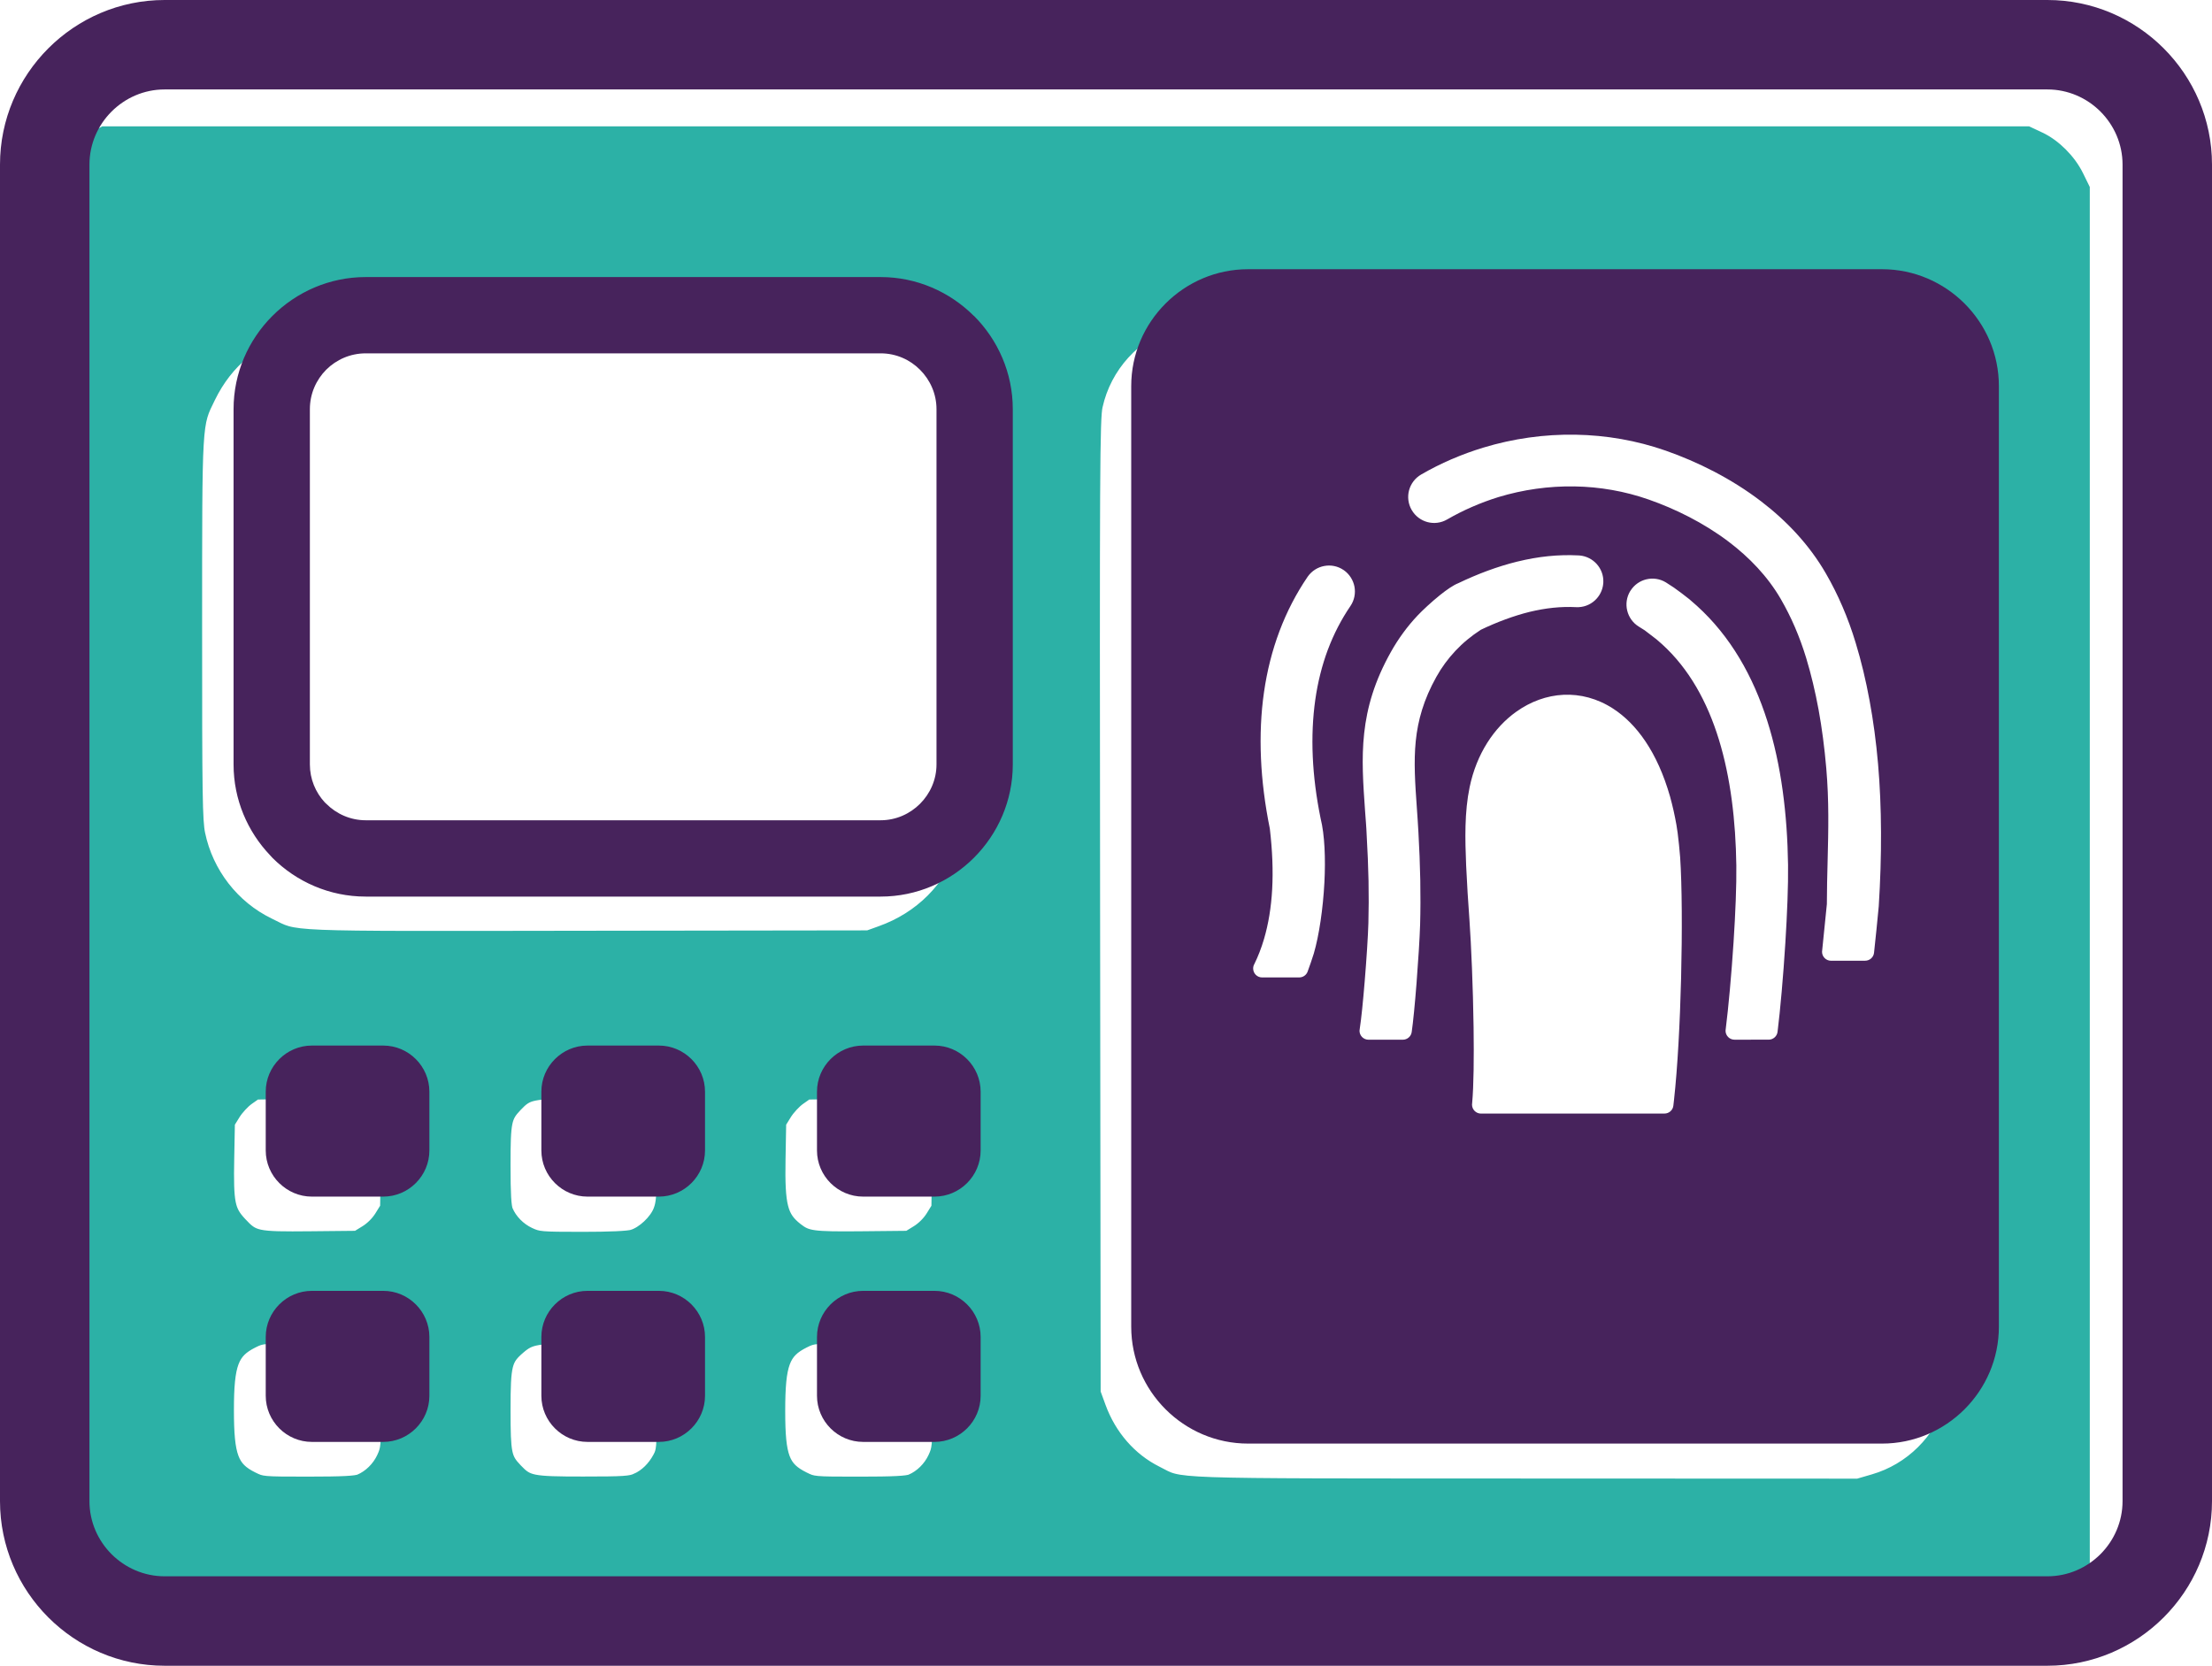
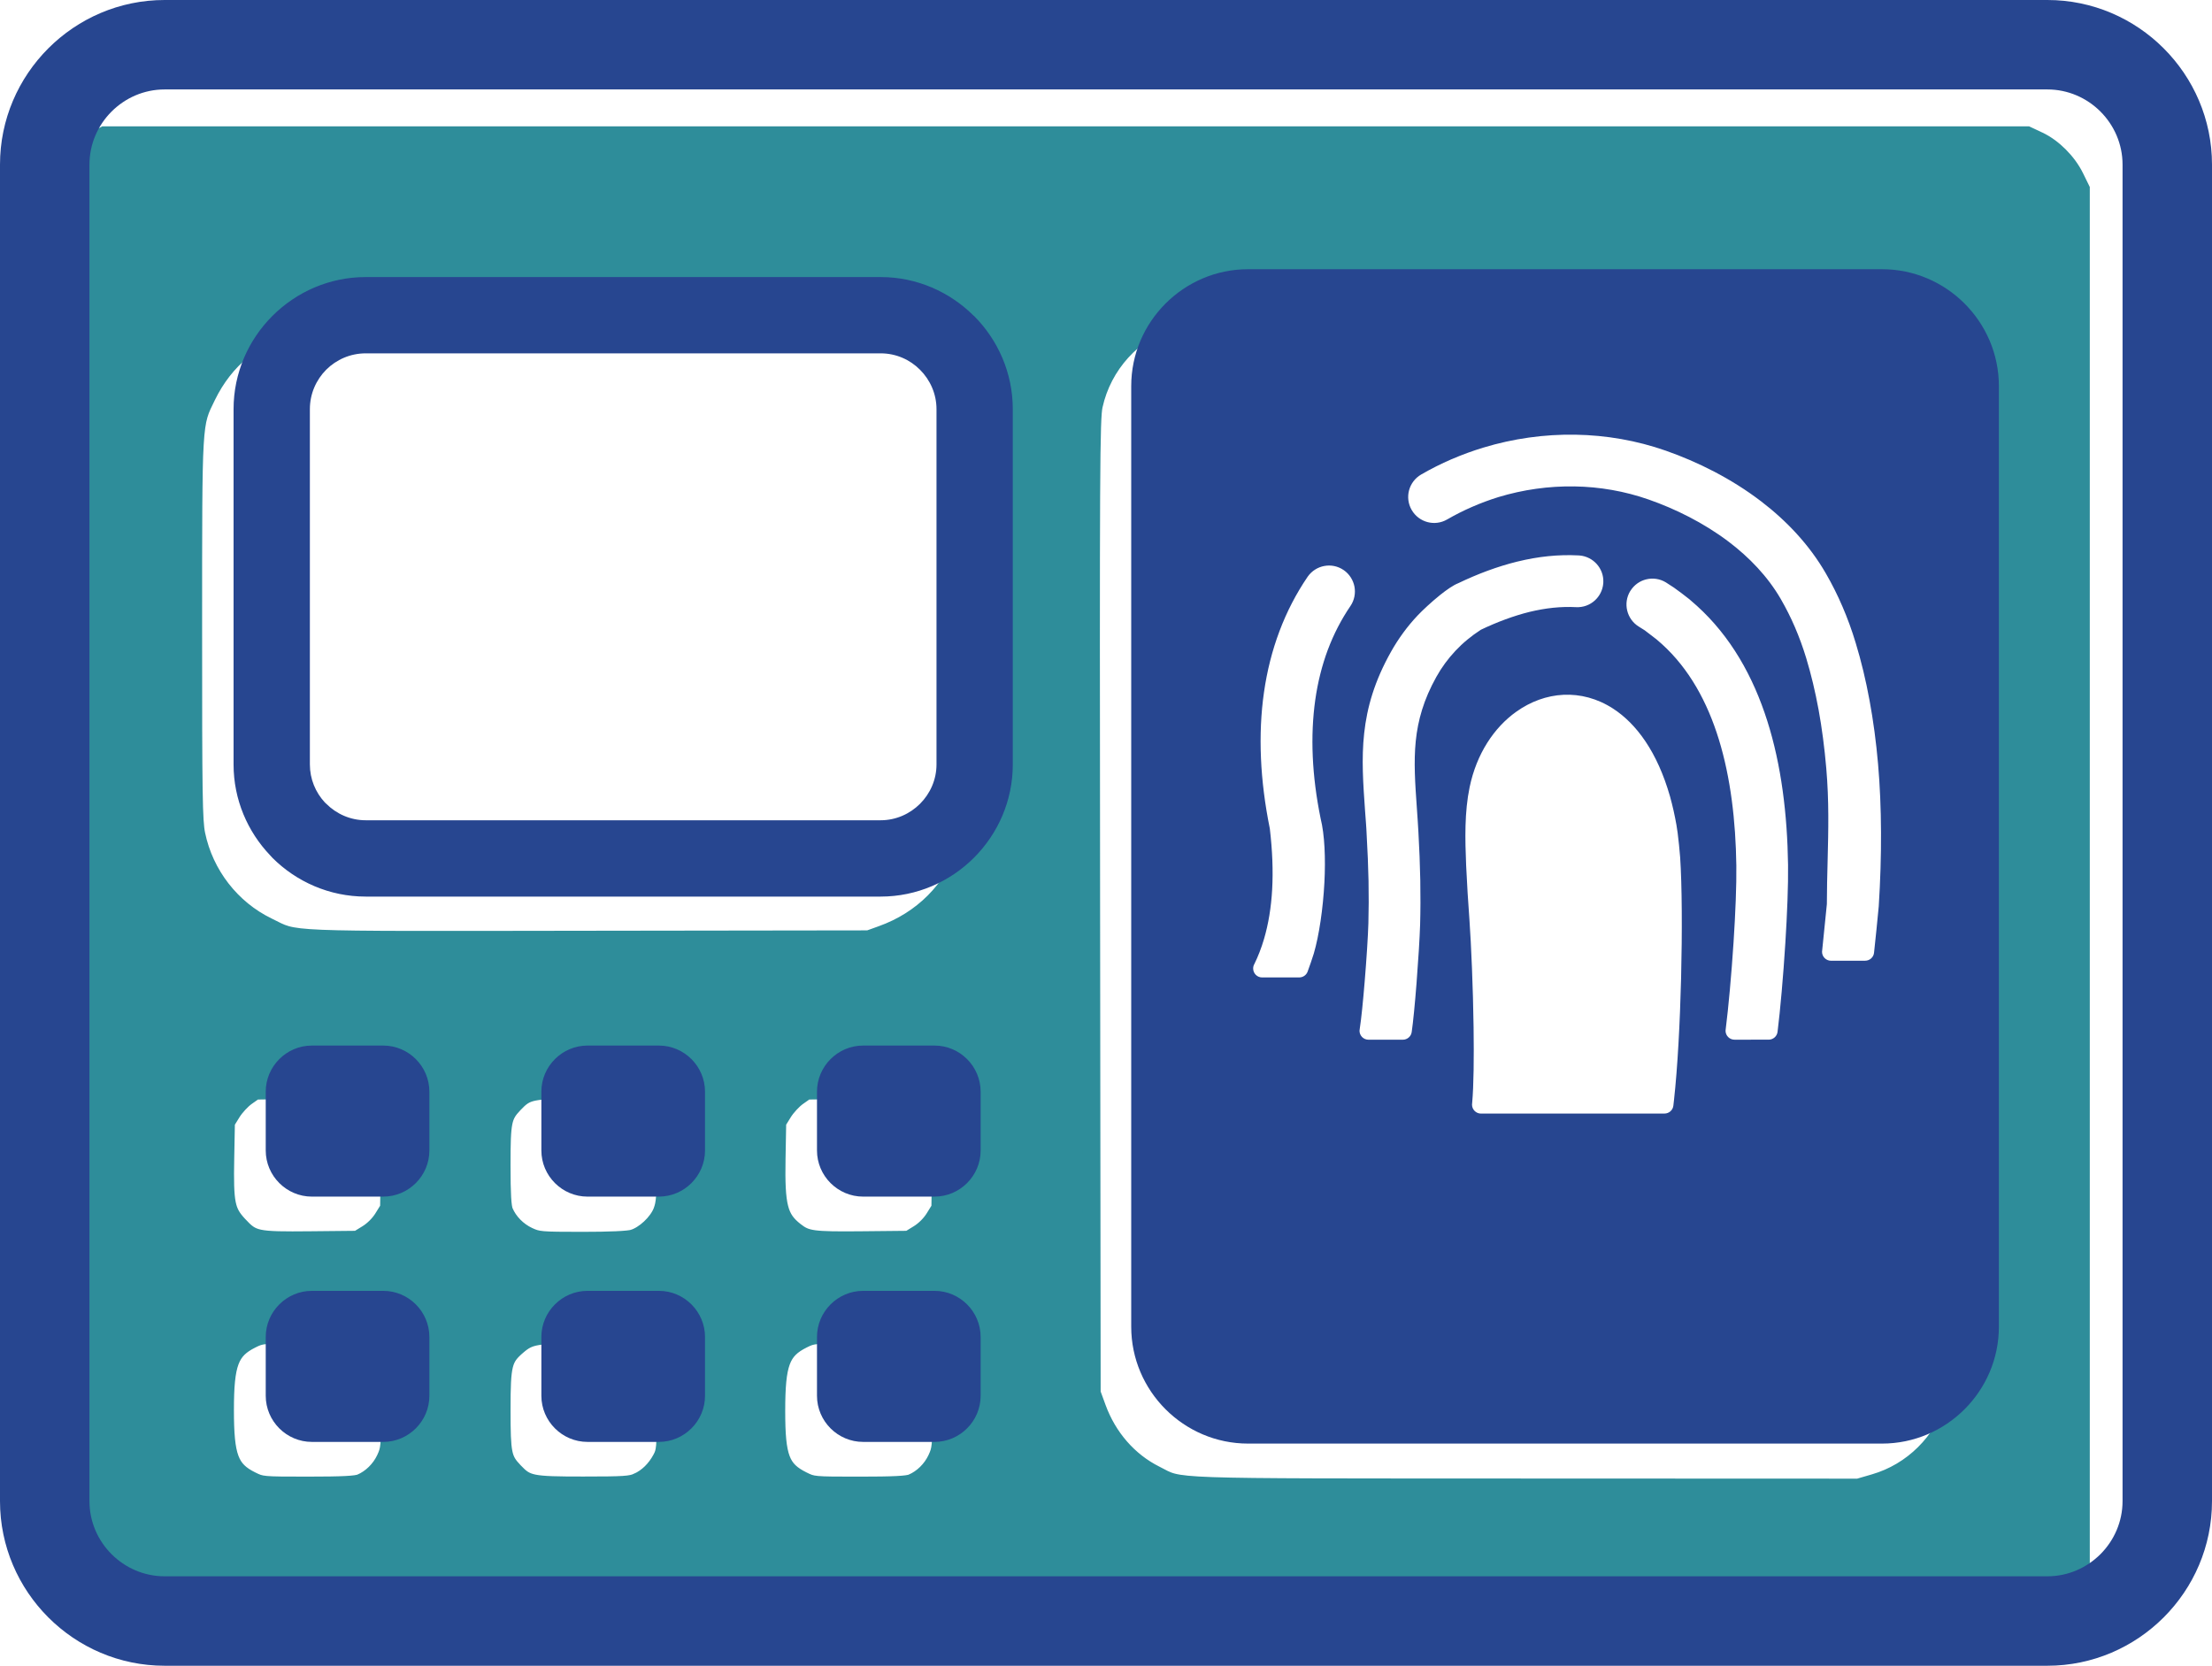
<svg xmlns="http://www.w3.org/2000/svg" version="1.1" id="Layer_1" x="0px" y="0px" viewBox="0 0 122.88 92.539" enable-background="new 0 0 122.88 92.539" xml:space="preserve">
  <defs id="defs1949" />
-   <path style="fill:#2CB1A6;fill-opacity:1;stroke:#2CB1A6;stroke-width:1;paint-order:markers fill stroke" d="M 5.743,89.781 C 4.499,89.322 3.521,88.418 3.076,87.315 L 2.819,86.679 V 48.702 10.724 L 3.076,10.089 C 3.415,9.249 4.28,8.315 5.131,7.87 L 5.804,7.518 H 59.205 112.606 l 0.634,0.297 c 0.809,0.379 1.611,1.181 2.026,2.026 l 0.325,0.662 v 38.199 38.199 l -0.325,0.662 c -0.414,0.843 -1.155,1.584 -1.998,1.998 l -0.662,0.325 -53.235,0.02 C 15.682,89.922 6.066,89.9 5.743,89.781 Z M 104.126,82.387 c 2.117,-0.613 3.788,-2.272 4.476,-4.442 l 0.245,-0.774 V 49.973 22.775 l -0.309,-0.884 c -0.74,-2.121 -2.353,-3.654 -4.556,-4.33 -0.633,-0.194 -1.519,-0.203 -19.293,-0.203 H 66.06 l -0.884,0.302 c -2.252,0.768 -3.92,2.605 -4.418,4.867 -0.16,0.725 -0.174,3.412 -0.146,27.834 l 0.031,27.032 0.302,0.827 c 0.598,1.639 1.751,2.961 3.229,3.701 1.513,0.758 0.097,0.709 20.532,0.717 l 18.534,0.007 z m -84.083,-0.003 c 0.577,-0.242 1.088,-0.743 1.366,-1.339 0.244,-0.524 0.26,-0.685 0.261,-2.689 0.001,-2.296 -0.049,-2.564 -0.625,-3.319 -0.158,-0.207 -0.542,-0.496 -0.853,-0.641 -0.544,-0.253 -0.662,-0.263 -3.115,-0.265 -2.511,-0.001 -2.557,0.003 -3.114,0.281 -1.196,0.596 -1.468,1.323 -1.468,3.919 0,2.614 0.262,3.319 1.456,3.913 0.573,0.285 0.6,0.288 3.158,0.288 1.915,0 2.672,-0.038 2.936,-0.149 z m 15.392,-0.059 c 0.539,-0.247 0.994,-0.693 1.31,-1.283 0.221,-0.413 0.238,-0.602 0.238,-2.71 0,-2.528 -0.052,-2.742 -0.847,-3.505 -0.676,-0.648 -0.932,-0.697 -3.642,-0.697 -2.719,0 -3.078,0.06 -3.739,0.626 -0.813,0.696 -0.893,1.015 -0.893,3.558 0,2.474 0.057,2.756 0.697,3.43 0.697,0.735 0.935,0.783 3.836,0.783 2.286,0 2.651,-0.024 3.04,-0.203 z m 15.233,0.059 c 0.577,-0.242 1.088,-0.743 1.366,-1.339 0.244,-0.524 0.26,-0.685 0.261,-2.689 0.001,-2.296 -0.049,-2.564 -0.625,-3.319 -0.158,-0.207 -0.542,-0.496 -0.853,-0.641 -0.544,-0.253 -0.662,-0.263 -3.115,-0.265 -2.511,-0.001 -2.557,0.003 -3.114,0.281 -1.203,0.6 -1.468,1.317 -1.468,3.978 0,2.587 0.252,3.255 1.456,3.855 0.573,0.285 0.6,0.288 3.158,0.288 1.915,0 2.672,-0.038 2.936,-0.149 z M 20.405,68.544 c 0.334,-0.207 0.669,-0.541 0.875,-0.875 l 0.335,-0.541 0.034,-2.241 c 0.032,-2.104 0.019,-2.275 -0.209,-2.806 -0.277,-0.644 -0.946,-1.276 -1.533,-1.45 -0.241,-0.071 -1.42,-0.102 -3.064,-0.081 l -2.672,0.035 -0.476,0.335 c -0.262,0.184 -0.627,0.578 -0.811,0.875 l -0.334,0.54 -0.038,1.999 c -0.048,2.529 0.039,2.967 0.737,3.72 0.779,0.84 0.958,0.878 4.009,0.848 l 2.607,-0.026 z m 14.775,0.26 c 0.623,-0.187 1.36,-0.878 1.601,-1.503 0.171,-0.442 0.202,-0.856 0.202,-2.679 V 62.467 L 36.64,61.859 C 36.386,61.406 36.146,61.158 35.706,60.891 l -0.593,-0.359 -2.658,0.002 c -2.967,0.003 -3.198,0.049 -3.897,0.786 -0.639,0.673 -0.697,0.958 -0.697,3.413 0,1.611 0.041,2.316 0.149,2.574 0.242,0.577 0.743,1.088 1.339,1.366 0.531,0.247 0.671,0.26 2.977,0.261 1.538,6.63e-4 2.578,-0.046 2.853,-0.129 z M 51.03,68.544 c 0.334,-0.207 0.669,-0.541 0.875,-0.875 l 0.335,-0.541 0.034,-2.241 c 0.032,-2.104 0.019,-2.275 -0.209,-2.806 -0.277,-0.644 -0.946,-1.276 -1.533,-1.45 -0.241,-0.071 -1.42,-0.102 -3.064,-0.081 l -2.672,0.035 -0.476,0.335 c -0.262,0.184 -0.627,0.578 -0.811,0.875 l -0.334,0.54 -0.037,2.043 c -0.047,2.637 0.123,3.306 1.023,4.013 0.626,0.492 0.956,0.538 3.722,0.511 l 2.607,-0.026 z M 48.978,51.928 c 2.254,-0.804 3.925,-2.475 4.718,-4.72 l 0.312,-0.883 V 34.992 23.66 L 53.713,22.849 c -0.433,-1.185 -0.926,-1.952 -1.863,-2.9 -0.647,-0.654 -1.042,-0.945 -1.769,-1.301 -1.863,-0.914 -0.473,-0.847 -17.686,-0.847 -14.351,0 -15.358,0.012 -16.031,0.197 -2.234,0.613 -3.878,1.964 -4.875,4.004 -0.781,1.6 -0.759,1.221 -0.761,12.968 -0.002,9.201 0.02,10.643 0.174,11.388 0.459,2.225 1.944,4.14 3.97,5.119 1.668,0.806 0.393,0.753 17.745,0.73 l 15.644,-0.021 z" id="path6317" />
-   <g id="g1944" style="fill:#47235C;fill-opacity:1">
-     <path fill-rule="evenodd" clip-rule="evenodd" d="M69.332,14.956h35.218c3.57,0,6.491,2.921,6.491,6.492v52.258 c0,3.57-2.921,6.491-6.491,6.491H69.332c-3.57,0-6.491-2.921-6.491-6.491V21.447C62.841,17.877,65.762,14.956,69.332,14.956 L69.332,14.956z M9.144,0h104.592c2.517,0,4.804,1.029,6.459,2.685c1.656,1.656,2.685,3.942,2.685,6.459v74.25 c0,2.518-1.028,4.804-2.685,6.46c-1.655,1.655-3.942,2.685-6.459,2.685H9.144c-2.517,0-4.803-1.029-6.459-2.685 C1.029,88.198,0,85.912,0,83.395V9.144C0,6.627,1.029,4.34,2.685,2.685C4.341,1.029,6.627,0,9.144,0L9.144,0z M47.949,71.712h3.963 c1.411,0,2.564,1.154,2.564,2.564v3.264c0,1.411-1.153,2.564-2.564,2.564h-3.963c-1.41,0-2.564-1.153-2.564-2.564v-3.264 C45.385,72.866,46.539,71.712,47.949,71.712L47.949,71.712z M47.949,58.085h3.963c1.411,0,2.564,1.154,2.564,2.564v3.264 c0,1.411-1.153,2.564-2.564,2.564h-3.963c-1.41,0-2.564-1.153-2.564-2.564v-3.264C45.385,59.239,46.539,58.085,47.949,58.085 L47.949,58.085z M32.638,71.712h3.963c1.41,0,2.564,1.154,2.564,2.564v3.264c0,1.411-1.154,2.564-2.564,2.564h-3.963 c-1.411,0-2.564-1.153-2.564-2.564v-3.264C30.073,72.866,31.227,71.712,32.638,71.712L32.638,71.712z M32.638,58.085h3.963 c1.41,0,2.564,1.154,2.564,2.564v3.264c0,1.411-1.154,2.564-2.564,2.564h-3.963c-1.411,0-2.564-1.153-2.564-2.564v-3.264 C30.073,59.239,31.227,58.085,32.638,58.085L32.638,58.085z M17.326,71.712h3.963c1.411,0,2.564,1.154,2.564,2.564v3.264 c0,1.411-1.154,2.564-2.564,2.564h-3.963c-1.41,0-2.564-1.153-2.564-2.564v-3.264C14.762,72.866,15.916,71.712,17.326,71.712 L17.326,71.712z M17.326,58.085h3.963c1.411,0,2.564,1.154,2.564,2.564v3.264c0,1.411-1.154,2.564-2.564,2.564h-3.963 c-1.41,0-2.564-1.153-2.564-2.564v-3.264C14.762,59.239,15.916,58.085,17.326,58.085L17.326,58.085z M20.315,15.392h28.607 c2.013,0,3.846,0.828,5.175,2.156h0.008c1.33,1.33,2.157,3.167,2.157,5.184v19.737c0,2.017-0.828,3.853-2.158,5.183 c-1.33,1.329-3.166,2.157-5.183,2.157H20.315c-2.017,0-3.854-0.827-5.184-2.156l-0.124-0.136c-1.255-1.318-2.032-3.098-2.032-5.048 V22.731c0-2.014,0.826-3.847,2.154-5.177l0.008-0.008C16.468,16.218,18.301,15.392,20.315,15.392L20.315,15.392z M48.923,19.63 H20.315c-0.854,0-1.631,0.348-2.193,0.908c-0.56,0.563-0.908,1.339-0.908,2.193v19.737c0,0.812,0.316,1.553,0.828,2.107l0.085,0.08 c0.563,0.563,1.34,0.914,2.188,0.914h28.607c0.847,0,1.623-0.351,2.187-0.915c0.563-0.563,0.915-1.339,0.915-2.187V22.731 c0-0.848-0.351-1.625-0.914-2.188C50.552,19.98,49.776,19.63,48.923,19.63L48.923,19.63z M113.736,4.969H9.144 c-1.145,0-2.189,0.471-2.947,1.229C5.44,6.955,4.969,7.999,4.969,9.144v74.25c0,1.146,0.471,2.189,1.228,2.947 c0.758,0.757,1.802,1.229,2.947,1.229h104.592c1.146,0,2.189-0.472,2.947-1.229c0.757-0.758,1.228-1.802,1.228-2.947V9.144 c0-1.146-0.471-2.189-1.228-2.947C115.926,5.44,114.882,4.969,113.736,4.969L113.736,4.969z M92.535,25.036 c1.768,0.62,3.641,1.548,5.302,2.819c1.409,1.078,2.67,2.405,3.592,4.001c0.336,0.58,0.646,1.196,0.926,1.849 c0.271,0.628,0.517,1.3,0.732,2.013c0.305,1.001,0.563,2.07,0.771,3.204c0.208,1.125,0.365,2.299,0.471,3.517 c0.104,1.191,0.158,2.46,0.164,3.799c0.006,1.322-0.036,2.695-0.126,4.112c-0.074,0.857-0.174,1.718-0.261,2.575 c-0.024,0.255-0.241,0.446-0.493,0.446l-1.899,0.002c-0.273,0-0.497-0.223-0.497-0.497l0.268-2.649 c0-0.764,0.022-1.614,0.043-2.448c0.042-1.662,0.082-3.265-0.076-5.102c-0.099-1.147-0.241-2.229-0.425-3.24 c-0.188-1.023-0.419-1.986-0.691-2.883c-0.181-0.593-0.387-1.157-0.616-1.69L99.71,34.84c-0.233-0.541-0.493-1.055-0.773-1.541 l-0.014-0.025c-0.731-1.258-1.75-2.313-2.89-3.177c-1.398-1.059-2.979-1.832-4.444-2.345c-1.33-0.466-2.727-0.708-4.126-0.73 c-1.421-0.023-2.851,0.178-4.22,0.592c-0.498,0.155-0.99,0.337-1.47,0.547c-0.47,0.204-0.932,0.437-1.382,0.697 c-0.345,0.2-0.738,0.241-1.092,0.146c-0.357-0.095-0.678-0.327-0.878-0.673c-0.2-0.345-0.24-0.739-0.146-1.092 c0.096-0.357,0.328-0.678,0.673-0.878c0.546-0.316,1.107-0.598,1.679-0.845l0.036-0.014c0.569-0.245,1.152-0.458,1.741-0.636 c1.658-0.503,3.39-0.746,5.114-0.717C89.222,24.178,90.92,24.47,92.535,25.036L92.535,25.036z M78.648,41.162 c-0.119,1.171-0.035,2.374,0.059,3.705c0.03,0.451,0.065,0.908,0.088,1.359c0.051,0.903,0.087,1.795,0.104,2.671 c0.015,0.849,0.013,1.672-0.009,2.462c-0.023,0.748-0.105,2.053-0.2,3.27l-0.001,0.011c-0.086,1.104-0.187,2.154-0.267,2.695 c-0.035,0.247-0.249,0.425-0.491,0.425L76.02,57.76c-0.274,0-0.497-0.224-0.497-0.497l0.015-0.12 c0.083-0.533,0.185-1.546,0.272-2.616c0.103-1.246,0.186-2.539,0.206-3.242c0.021-0.751,0.023-1.538,0.008-2.354 c-0.017-0.805-0.052-1.657-0.104-2.551c-0.015-0.429-0.057-0.877-0.087-1.31c-0.108-1.531-0.207-2.915-0.051-4.336 c0.157-1.44,0.573-2.896,1.492-4.529c0.203-0.362,0.429-0.713,0.677-1.052c0.243-0.332,0.512-0.657,0.809-0.97 c0.251-0.266,0.757-0.741,1.237-1.126c0.367-0.294,0.736-0.55,1.009-0.656c0.549-0.263,1.092-0.495,1.625-0.691 c0.548-0.202,1.101-0.374,1.656-0.511l0.024-0.005c0.566-0.138,1.131-0.238,1.689-0.295c0.562-0.057,1.122-0.073,1.678-0.044 l0.079,0.005c0.374,0.034,0.705,0.21,0.94,0.47c0.242,0.268,0.385,0.625,0.37,1.01l-0.004,0.079 c-0.034,0.375-0.21,0.707-0.471,0.942c-0.273,0.248-0.641,0.389-1.036,0.369c-0.42-0.022-0.848-0.01-1.277,0.034 c-0.434,0.045-0.871,0.123-1.311,0.229c-0.438,0.108-0.89,0.25-1.348,0.418c-0.454,0.167-0.907,0.36-1.355,0.574 c-0.27,0.175-0.52,0.358-0.749,0.547c-0.234,0.193-0.456,0.402-0.662,0.621c-0.209,0.222-0.403,0.456-0.579,0.696 c-0.179,0.244-0.341,0.498-0.486,0.759C79.084,38.869,78.766,40.015,78.648,41.162L78.648,41.162z M73.573,49.019 c-0.076,1.462-0.298,2.96-0.589,3.953c-0.112,0.354-0.219,0.665-0.347,1.013c-0.076,0.196-0.264,0.315-0.462,0.315l-2.064,0.001 c-0.273,0-0.496-0.223-0.496-0.497c0-0.092,0.024-0.178,0.068-0.252c0.104-0.213,0.2-0.432,0.285-0.652 c0.092-0.236,0.176-0.482,0.251-0.739c0.243-0.826,0.396-1.745,0.452-2.759c0.056-1.019,0.014-2.14-0.13-3.366 c-0.274-1.353-0.438-2.658-0.492-3.907c-0.056-1.28,0-2.505,0.166-3.66c0.171-1.204,0.462-2.344,0.864-3.412 c0.407-1.08,0.929-2.086,1.559-3.011l0.01-0.014c0.225-0.319,0.559-0.523,0.915-0.589c0.361-0.069,0.749,0.001,1.076,0.225 l0.014,0.009c0.319,0.224,0.521,0.558,0.59,0.916c0.067,0.362-0.003,0.751-0.226,1.077c-0.504,0.74-0.923,1.547-1.249,2.416 l-0.01,0.024c-0.318,0.857-0.552,1.782-0.692,2.765c-0.142,1-0.189,2.056-0.14,3.164c0.049,1.091,0.193,2.237,0.437,3.433 C73.589,46.375,73.641,47.689,73.573,49.019L73.573,49.019z M92.539,32.352l0.45,0.292c0.309,0.22,0.564,0.413,0.86,0.648 l0.416,0.364c1.87,1.696,3.12,3.904,3.911,6.396c0.781,2.456,1.113,5.198,1.153,7.998c0.015,1.122-0.049,2.72-0.15,4.331 c-0.116,1.848-0.281,3.72-0.433,4.941c-0.031,0.251-0.246,0.436-0.493,0.436l-1.899,0.001c-0.274,0-0.497-0.224-0.497-0.497 l0.011-0.105c0.152-1.204,0.317-3.025,0.434-4.82c0.104-1.604,0.169-3.179,0.154-4.255c-0.035-2.47-0.316-4.875-0.972-7.005 c-0.645-2.095-1.655-3.927-3.158-5.292l-0.312-0.272l-0.646-0.495l-0.331-0.208c-0.334-0.206-0.556-0.531-0.643-0.889 c-0.087-0.356-0.037-0.748,0.167-1.083l0.02-0.028c0.207-0.325,0.523-0.54,0.871-0.624C91.811,32.098,92.201,32.148,92.539,32.352 L92.539,32.352z M93.196,46.271c0.058,0.458,0.102,0.896,0.139,1.357c0.104,1.556,0.117,4.115,0.052,6.733 c-0.062,2.454-0.195,4.958-0.392,6.733l-0.037,0.329c-0.028,0.253-0.244,0.44-0.493,0.439l-10.196,0.002 c-0.273,0-0.496-0.224-0.496-0.497l0.008-0.09c0.087-0.962,0.102-2.536,0.079-4.209c-0.03-2.189-0.132-4.563-0.23-5.965 l-0.102-1.503l-0.081-1.508c-0.031-0.748-0.055-1.487-0.035-2.212c0.02-0.741,0.085-1.462,0.228-2.148 c0.386-1.859,1.359-3.317,2.594-4.195c0.791-0.564,1.693-0.894,2.617-0.938c0.93-0.044,1.878,0.197,2.758,0.767 c1.306,0.846,2.46,2.422,3.162,4.876l0.006,0.022c0.066,0.241,0.13,0.494,0.189,0.753c0.062,0.275,0.116,0.545,0.162,0.807 L93.196,46.271L93.196,46.271z" id="path1942" style="fill:#47235C;fill-opacity:1" />
+   <path style="fill:#2E8D9A;fill-opacity:1;stroke:#2E8D9A;stroke-width:1;paint-order:markers fill stroke" d="M 5.743,89.781 C 4.499,89.322 3.521,88.418 3.076,87.315 L 2.819,86.679 V 48.702 10.724 L 3.076,10.089 C 3.415,9.249 4.28,8.315 5.131,7.87 L 5.804,7.518 H 59.205 112.606 l 0.634,0.297 c 0.809,0.379 1.611,1.181 2.026,2.026 l 0.325,0.662 v 38.199 38.199 l -0.325,0.662 c -0.414,0.843 -1.155,1.584 -1.998,1.998 l -0.662,0.325 -53.235,0.02 C 15.682,89.922 6.066,89.9 5.743,89.781 Z M 104.126,82.387 c 2.117,-0.613 3.788,-2.272 4.476,-4.442 l 0.245,-0.774 V 49.973 22.775 l -0.309,-0.884 c -0.74,-2.121 -2.353,-3.654 -4.556,-4.33 -0.633,-0.194 -1.519,-0.203 -19.293,-0.203 H 66.06 l -0.884,0.302 c -2.252,0.768 -3.92,2.605 -4.418,4.867 -0.16,0.725 -0.174,3.412 -0.146,27.834 l 0.031,27.032 0.302,0.827 c 0.598,1.639 1.751,2.961 3.229,3.701 1.513,0.758 0.097,0.709 20.532,0.717 l 18.534,0.007 z m -84.083,-0.003 c 0.577,-0.242 1.088,-0.743 1.366,-1.339 0.244,-0.524 0.26,-0.685 0.261,-2.689 0.001,-2.296 -0.049,-2.564 -0.625,-3.319 -0.158,-0.207 -0.542,-0.496 -0.853,-0.641 -0.544,-0.253 -0.662,-0.263 -3.115,-0.265 -2.511,-0.001 -2.557,0.003 -3.114,0.281 -1.196,0.596 -1.468,1.323 -1.468,3.919 0,2.614 0.262,3.319 1.456,3.913 0.573,0.285 0.6,0.288 3.158,0.288 1.915,0 2.672,-0.038 2.936,-0.149 z m 15.392,-0.059 c 0.539,-0.247 0.994,-0.693 1.31,-1.283 0.221,-0.413 0.238,-0.602 0.238,-2.71 0,-2.528 -0.052,-2.742 -0.847,-3.505 -0.676,-0.648 -0.932,-0.697 -3.642,-0.697 -2.719,0 -3.078,0.06 -3.739,0.626 -0.813,0.696 -0.893,1.015 -0.893,3.558 0,2.474 0.057,2.756 0.697,3.43 0.697,0.735 0.935,0.783 3.836,0.783 2.286,0 2.651,-0.024 3.04,-0.203 z m 15.233,0.059 c 0.577,-0.242 1.088,-0.743 1.366,-1.339 0.244,-0.524 0.26,-0.685 0.261,-2.689 0.001,-2.296 -0.049,-2.564 -0.625,-3.319 -0.158,-0.207 -0.542,-0.496 -0.853,-0.641 -0.544,-0.253 -0.662,-0.263 -3.115,-0.265 -2.511,-0.001 -2.557,0.003 -3.114,0.281 -1.203,0.6 -1.468,1.317 -1.468,3.978 0,2.587 0.252,3.255 1.456,3.855 0.573,0.285 0.6,0.288 3.158,0.288 1.915,0 2.672,-0.038 2.936,-0.149 z M 20.405,68.544 c 0.334,-0.207 0.669,-0.541 0.875,-0.875 l 0.335,-0.541 0.034,-2.241 c 0.032,-2.104 0.019,-2.275 -0.209,-2.806 -0.277,-0.644 -0.946,-1.276 -1.533,-1.45 -0.241,-0.071 -1.42,-0.102 -3.064,-0.081 l -2.672,0.035 -0.476,0.335 c -0.262,0.184 -0.627,0.578 -0.811,0.875 l -0.334,0.54 -0.038,1.999 c -0.048,2.529 0.039,2.967 0.737,3.72 0.779,0.84 0.958,0.878 4.009,0.848 l 2.607,-0.026 z m 14.775,0.26 c 0.623,-0.187 1.36,-0.878 1.601,-1.503 0.171,-0.442 0.202,-0.856 0.202,-2.679 V 62.467 L 36.64,61.859 C 36.386,61.406 36.146,61.158 35.706,60.891 l -0.593,-0.359 -2.658,0.002 c -2.967,0.003 -3.198,0.049 -3.897,0.786 -0.639,0.673 -0.697,0.958 -0.697,3.413 0,1.611 0.041,2.316 0.149,2.574 0.242,0.577 0.743,1.088 1.339,1.366 0.531,0.247 0.671,0.26 2.977,0.261 1.538,6.63e-4 2.578,-0.046 2.853,-0.129 z M 51.03,68.544 c 0.334,-0.207 0.669,-0.541 0.875,-0.875 l 0.335,-0.541 0.034,-2.241 c 0.032,-2.104 0.019,-2.275 -0.209,-2.806 -0.277,-0.644 -0.946,-1.276 -1.533,-1.45 -0.241,-0.071 -1.42,-0.102 -3.064,-0.081 l -2.672,0.035 -0.476,0.335 c -0.262,0.184 -0.627,0.578 -0.811,0.875 l -0.334,0.54 -0.037,2.043 c -0.047,2.637 0.123,3.306 1.023,4.013 0.626,0.492 0.956,0.538 3.722,0.511 l 2.607,-0.026 z M 48.978,51.928 c 2.254,-0.804 3.925,-2.475 4.718,-4.72 l 0.312,-0.883 V 34.992 23.66 L 53.713,22.849 c -0.433,-1.185 -0.926,-1.952 -1.863,-2.9 -0.647,-0.654 -1.042,-0.945 -1.769,-1.301 -1.863,-0.914 -0.473,-0.847 -17.686,-0.847 -14.351,0 -15.358,0.012 -16.031,0.197 -2.234,0.613 -3.878,1.964 -4.875,4.004 -0.781,1.6 -0.759,1.221 -0.761,12.968 -0.002,9.201 0.02,10.643 0.174,11.388 0.459,2.225 1.944,4.14 3.97,5.119 1.668,0.806 0.393,0.753 17.745,0.73 l 15.644,-0.021 z" id="path6317" />
+   <g id="g1944" style="fill:#274690;fill-opacity:1">
+     <path fill-rule="evenodd" clip-rule="evenodd" d="M69.332,14.956h35.218c3.57,0,6.491,2.921,6.491,6.492v52.258 c0,3.57-2.921,6.491-6.491,6.491H69.332c-3.57,0-6.491-2.921-6.491-6.491V21.447C62.841,17.877,65.762,14.956,69.332,14.956 L69.332,14.956z M9.144,0h104.592c2.517,0,4.804,1.029,6.459,2.685c1.656,1.656,2.685,3.942,2.685,6.459v74.25 c0,2.518-1.028,4.804-2.685,6.46c-1.655,1.655-3.942,2.685-6.459,2.685H9.144c-2.517,0-4.803-1.029-6.459-2.685 C1.029,88.198,0,85.912,0,83.395V9.144C0,6.627,1.029,4.34,2.685,2.685C4.341,1.029,6.627,0,9.144,0L9.144,0z M47.949,71.712h3.963 c1.411,0,2.564,1.154,2.564,2.564v3.264c0,1.411-1.153,2.564-2.564,2.564h-3.963c-1.41,0-2.564-1.153-2.564-2.564v-3.264 C45.385,72.866,46.539,71.712,47.949,71.712L47.949,71.712z M47.949,58.085h3.963c1.411,0,2.564,1.154,2.564,2.564v3.264 c0,1.411-1.153,2.564-2.564,2.564h-3.963c-1.41,0-2.564-1.153-2.564-2.564v-3.264C45.385,59.239,46.539,58.085,47.949,58.085 L47.949,58.085z M32.638,71.712h3.963c1.41,0,2.564,1.154,2.564,2.564v3.264c0,1.411-1.154,2.564-2.564,2.564h-3.963 c-1.411,0-2.564-1.153-2.564-2.564v-3.264C30.073,72.866,31.227,71.712,32.638,71.712L32.638,71.712z M32.638,58.085h3.963 c1.41,0,2.564,1.154,2.564,2.564v3.264c0,1.411-1.154,2.564-2.564,2.564h-3.963c-1.411,0-2.564-1.153-2.564-2.564v-3.264 C30.073,59.239,31.227,58.085,32.638,58.085L32.638,58.085z M17.326,71.712h3.963c1.411,0,2.564,1.154,2.564,2.564v3.264 c0,1.411-1.154,2.564-2.564,2.564h-3.963c-1.41,0-2.564-1.153-2.564-2.564v-3.264C14.762,72.866,15.916,71.712,17.326,71.712 L17.326,71.712z M17.326,58.085h3.963c1.411,0,2.564,1.154,2.564,2.564v3.264c0,1.411-1.154,2.564-2.564,2.564h-3.963 c-1.41,0-2.564-1.153-2.564-2.564v-3.264C14.762,59.239,15.916,58.085,17.326,58.085L17.326,58.085z M20.315,15.392h28.607 c2.013,0,3.846,0.828,5.175,2.156h0.008c1.33,1.33,2.157,3.167,2.157,5.184v19.737c0,2.017-0.828,3.853-2.158,5.183 c-1.33,1.329-3.166,2.157-5.183,2.157H20.315c-2.017,0-3.854-0.827-5.184-2.156l-0.124-0.136c-1.255-1.318-2.032-3.098-2.032-5.048 V22.731c0-2.014,0.826-3.847,2.154-5.177l0.008-0.008C16.468,16.218,18.301,15.392,20.315,15.392L20.315,15.392z M48.923,19.63 H20.315c-0.854,0-1.631,0.348-2.193,0.908c-0.56,0.563-0.908,1.339-0.908,2.193v19.737c0,0.812,0.316,1.553,0.828,2.107l0.085,0.08 c0.563,0.563,1.34,0.914,2.188,0.914h28.607c0.847,0,1.623-0.351,2.187-0.915c0.563-0.563,0.915-1.339,0.915-2.187V22.731 c0-0.848-0.351-1.625-0.914-2.188C50.552,19.98,49.776,19.63,48.923,19.63L48.923,19.63z M113.736,4.969H9.144 c-1.145,0-2.189,0.471-2.947,1.229C5.44,6.955,4.969,7.999,4.969,9.144v74.25c0,1.146,0.471,2.189,1.228,2.947 c0.758,0.757,1.802,1.229,2.947,1.229h104.592c1.146,0,2.189-0.472,2.947-1.229c0.757-0.758,1.228-1.802,1.228-2.947V9.144 c0-1.146-0.471-2.189-1.228-2.947C115.926,5.44,114.882,4.969,113.736,4.969L113.736,4.969z M92.535,25.036 c1.768,0.62,3.641,1.548,5.302,2.819c1.409,1.078,2.67,2.405,3.592,4.001c0.336,0.58,0.646,1.196,0.926,1.849 c0.271,0.628,0.517,1.3,0.732,2.013c0.305,1.001,0.563,2.07,0.771,3.204c0.208,1.125,0.365,2.299,0.471,3.517 c0.104,1.191,0.158,2.46,0.164,3.799c0.006,1.322-0.036,2.695-0.126,4.112c-0.074,0.857-0.174,1.718-0.261,2.575 c-0.024,0.255-0.241,0.446-0.493,0.446l-1.899,0.002c-0.273,0-0.497-0.223-0.497-0.497l0.268-2.649 c0-0.764,0.022-1.614,0.043-2.448c0.042-1.662,0.082-3.265-0.076-5.102c-0.099-1.147-0.241-2.229-0.425-3.24 c-0.188-1.023-0.419-1.986-0.691-2.883c-0.181-0.593-0.387-1.157-0.616-1.69L99.71,34.84c-0.233-0.541-0.493-1.055-0.773-1.541 l-0.014-0.025c-0.731-1.258-1.75-2.313-2.89-3.177c-1.398-1.059-2.979-1.832-4.444-2.345c-1.33-0.466-2.727-0.708-4.126-0.73 c-1.421-0.023-2.851,0.178-4.22,0.592c-0.498,0.155-0.99,0.337-1.47,0.547c-0.47,0.204-0.932,0.437-1.382,0.697 c-0.345,0.2-0.738,0.241-1.092,0.146c-0.357-0.095-0.678-0.327-0.878-0.673c-0.2-0.345-0.24-0.739-0.146-1.092 c0.096-0.357,0.328-0.678,0.673-0.878c0.546-0.316,1.107-0.598,1.679-0.845l0.036-0.014c0.569-0.245,1.152-0.458,1.741-0.636 c1.658-0.503,3.39-0.746,5.114-0.717C89.222,24.178,90.92,24.47,92.535,25.036L92.535,25.036z M78.648,41.162 c-0.119,1.171-0.035,2.374,0.059,3.705c0.03,0.451,0.065,0.908,0.088,1.359c0.051,0.903,0.087,1.795,0.104,2.671 c0.015,0.849,0.013,1.672-0.009,2.462c-0.023,0.748-0.105,2.053-0.2,3.27l-0.001,0.011c-0.086,1.104-0.187,2.154-0.267,2.695 c-0.035,0.247-0.249,0.425-0.491,0.425L76.02,57.76c-0.274,0-0.497-0.224-0.497-0.497l0.015-0.12 c0.083-0.533,0.185-1.546,0.272-2.616c0.103-1.246,0.186-2.539,0.206-3.242c0.021-0.751,0.023-1.538,0.008-2.354 c-0.017-0.805-0.052-1.657-0.104-2.551c-0.015-0.429-0.057-0.877-0.087-1.31c-0.108-1.531-0.207-2.915-0.051-4.336 c0.157-1.44,0.573-2.896,1.492-4.529c0.203-0.362,0.429-0.713,0.677-1.052c0.243-0.332,0.512-0.657,0.809-0.97 c0.251-0.266,0.757-0.741,1.237-1.126c0.367-0.294,0.736-0.55,1.009-0.656c0.549-0.263,1.092-0.495,1.625-0.691 c0.548-0.202,1.101-0.374,1.656-0.511l0.024-0.005c0.566-0.138,1.131-0.238,1.689-0.295c0.562-0.057,1.122-0.073,1.678-0.044 l0.079,0.005c0.374,0.034,0.705,0.21,0.94,0.47c0.242,0.268,0.385,0.625,0.37,1.01l-0.004,0.079 c-0.034,0.375-0.21,0.707-0.471,0.942c-0.273,0.248-0.641,0.389-1.036,0.369c-0.42-0.022-0.848-0.01-1.277,0.034 c-0.434,0.045-0.871,0.123-1.311,0.229c-0.438,0.108-0.89,0.25-1.348,0.418c-0.454,0.167-0.907,0.36-1.355,0.574 c-0.27,0.175-0.52,0.358-0.749,0.547c-0.234,0.193-0.456,0.402-0.662,0.621c-0.209,0.222-0.403,0.456-0.579,0.696 c-0.179,0.244-0.341,0.498-0.486,0.759C79.084,38.869,78.766,40.015,78.648,41.162L78.648,41.162z M73.573,49.019 c-0.076,1.462-0.298,2.96-0.589,3.953c-0.112,0.354-0.219,0.665-0.347,1.013c-0.076,0.196-0.264,0.315-0.462,0.315l-2.064,0.001 c-0.273,0-0.496-0.223-0.496-0.497c0-0.092,0.024-0.178,0.068-0.252c0.104-0.213,0.2-0.432,0.285-0.652 c0.092-0.236,0.176-0.482,0.251-0.739c0.243-0.826,0.396-1.745,0.452-2.759c0.056-1.019,0.014-2.14-0.13-3.366 c-0.274-1.353-0.438-2.658-0.492-3.907c-0.056-1.28,0-2.505,0.166-3.66c0.171-1.204,0.462-2.344,0.864-3.412 c0.407-1.08,0.929-2.086,1.559-3.011l0.01-0.014c0.225-0.319,0.559-0.523,0.915-0.589c0.361-0.069,0.749,0.001,1.076,0.225 l0.014,0.009c0.319,0.224,0.521,0.558,0.59,0.916c0.067,0.362-0.003,0.751-0.226,1.077c-0.504,0.74-0.923,1.547-1.249,2.416 l-0.01,0.024c-0.318,0.857-0.552,1.782-0.692,2.765c-0.142,1-0.189,2.056-0.14,3.164c0.049,1.091,0.193,2.237,0.437,3.433 C73.589,46.375,73.641,47.689,73.573,49.019L73.573,49.019z M92.539,32.352l0.45,0.292c0.309,0.22,0.564,0.413,0.86,0.648 l0.416,0.364c1.87,1.696,3.12,3.904,3.911,6.396c0.781,2.456,1.113,5.198,1.153,7.998c0.015,1.122-0.049,2.72-0.15,4.331 c-0.116,1.848-0.281,3.72-0.433,4.941c-0.031,0.251-0.246,0.436-0.493,0.436l-1.899,0.001c-0.274,0-0.497-0.224-0.497-0.497 l0.011-0.105c0.152-1.204,0.317-3.025,0.434-4.82c0.104-1.604,0.169-3.179,0.154-4.255c-0.035-2.47-0.316-4.875-0.972-7.005 c-0.645-2.095-1.655-3.927-3.158-5.292l-0.312-0.272l-0.646-0.495l-0.331-0.208c-0.334-0.206-0.556-0.531-0.643-0.889 c-0.087-0.356-0.037-0.748,0.167-1.083l0.02-0.028c0.207-0.325,0.523-0.54,0.871-0.624C91.811,32.098,92.201,32.148,92.539,32.352 L92.539,32.352z M93.196,46.271c0.058,0.458,0.102,0.896,0.139,1.357c0.104,1.556,0.117,4.115,0.052,6.733 c-0.062,2.454-0.195,4.958-0.392,6.733l-0.037,0.329c-0.028,0.253-0.244,0.44-0.493,0.439l-10.196,0.002 c-0.273,0-0.496-0.224-0.496-0.497l0.008-0.09c0.087-0.962,0.102-2.536,0.079-4.209c-0.03-2.189-0.132-4.563-0.23-5.965 l-0.102-1.503l-0.081-1.508c-0.031-0.748-0.055-1.487-0.035-2.212c0.02-0.741,0.085-1.462,0.228-2.148 c0.386-1.859,1.359-3.317,2.594-4.195c0.791-0.564,1.693-0.894,2.617-0.938c0.93-0.044,1.878,0.197,2.758,0.767 c1.306,0.846,2.46,2.422,3.162,4.876l0.006,0.022c0.066,0.241,0.13,0.494,0.189,0.753c0.062,0.275,0.116,0.545,0.162,0.807 L93.196,46.271L93.196,46.271z" id="path1942" style="fill:#274690;fill-opacity:1" />
  </g>
</svg>
